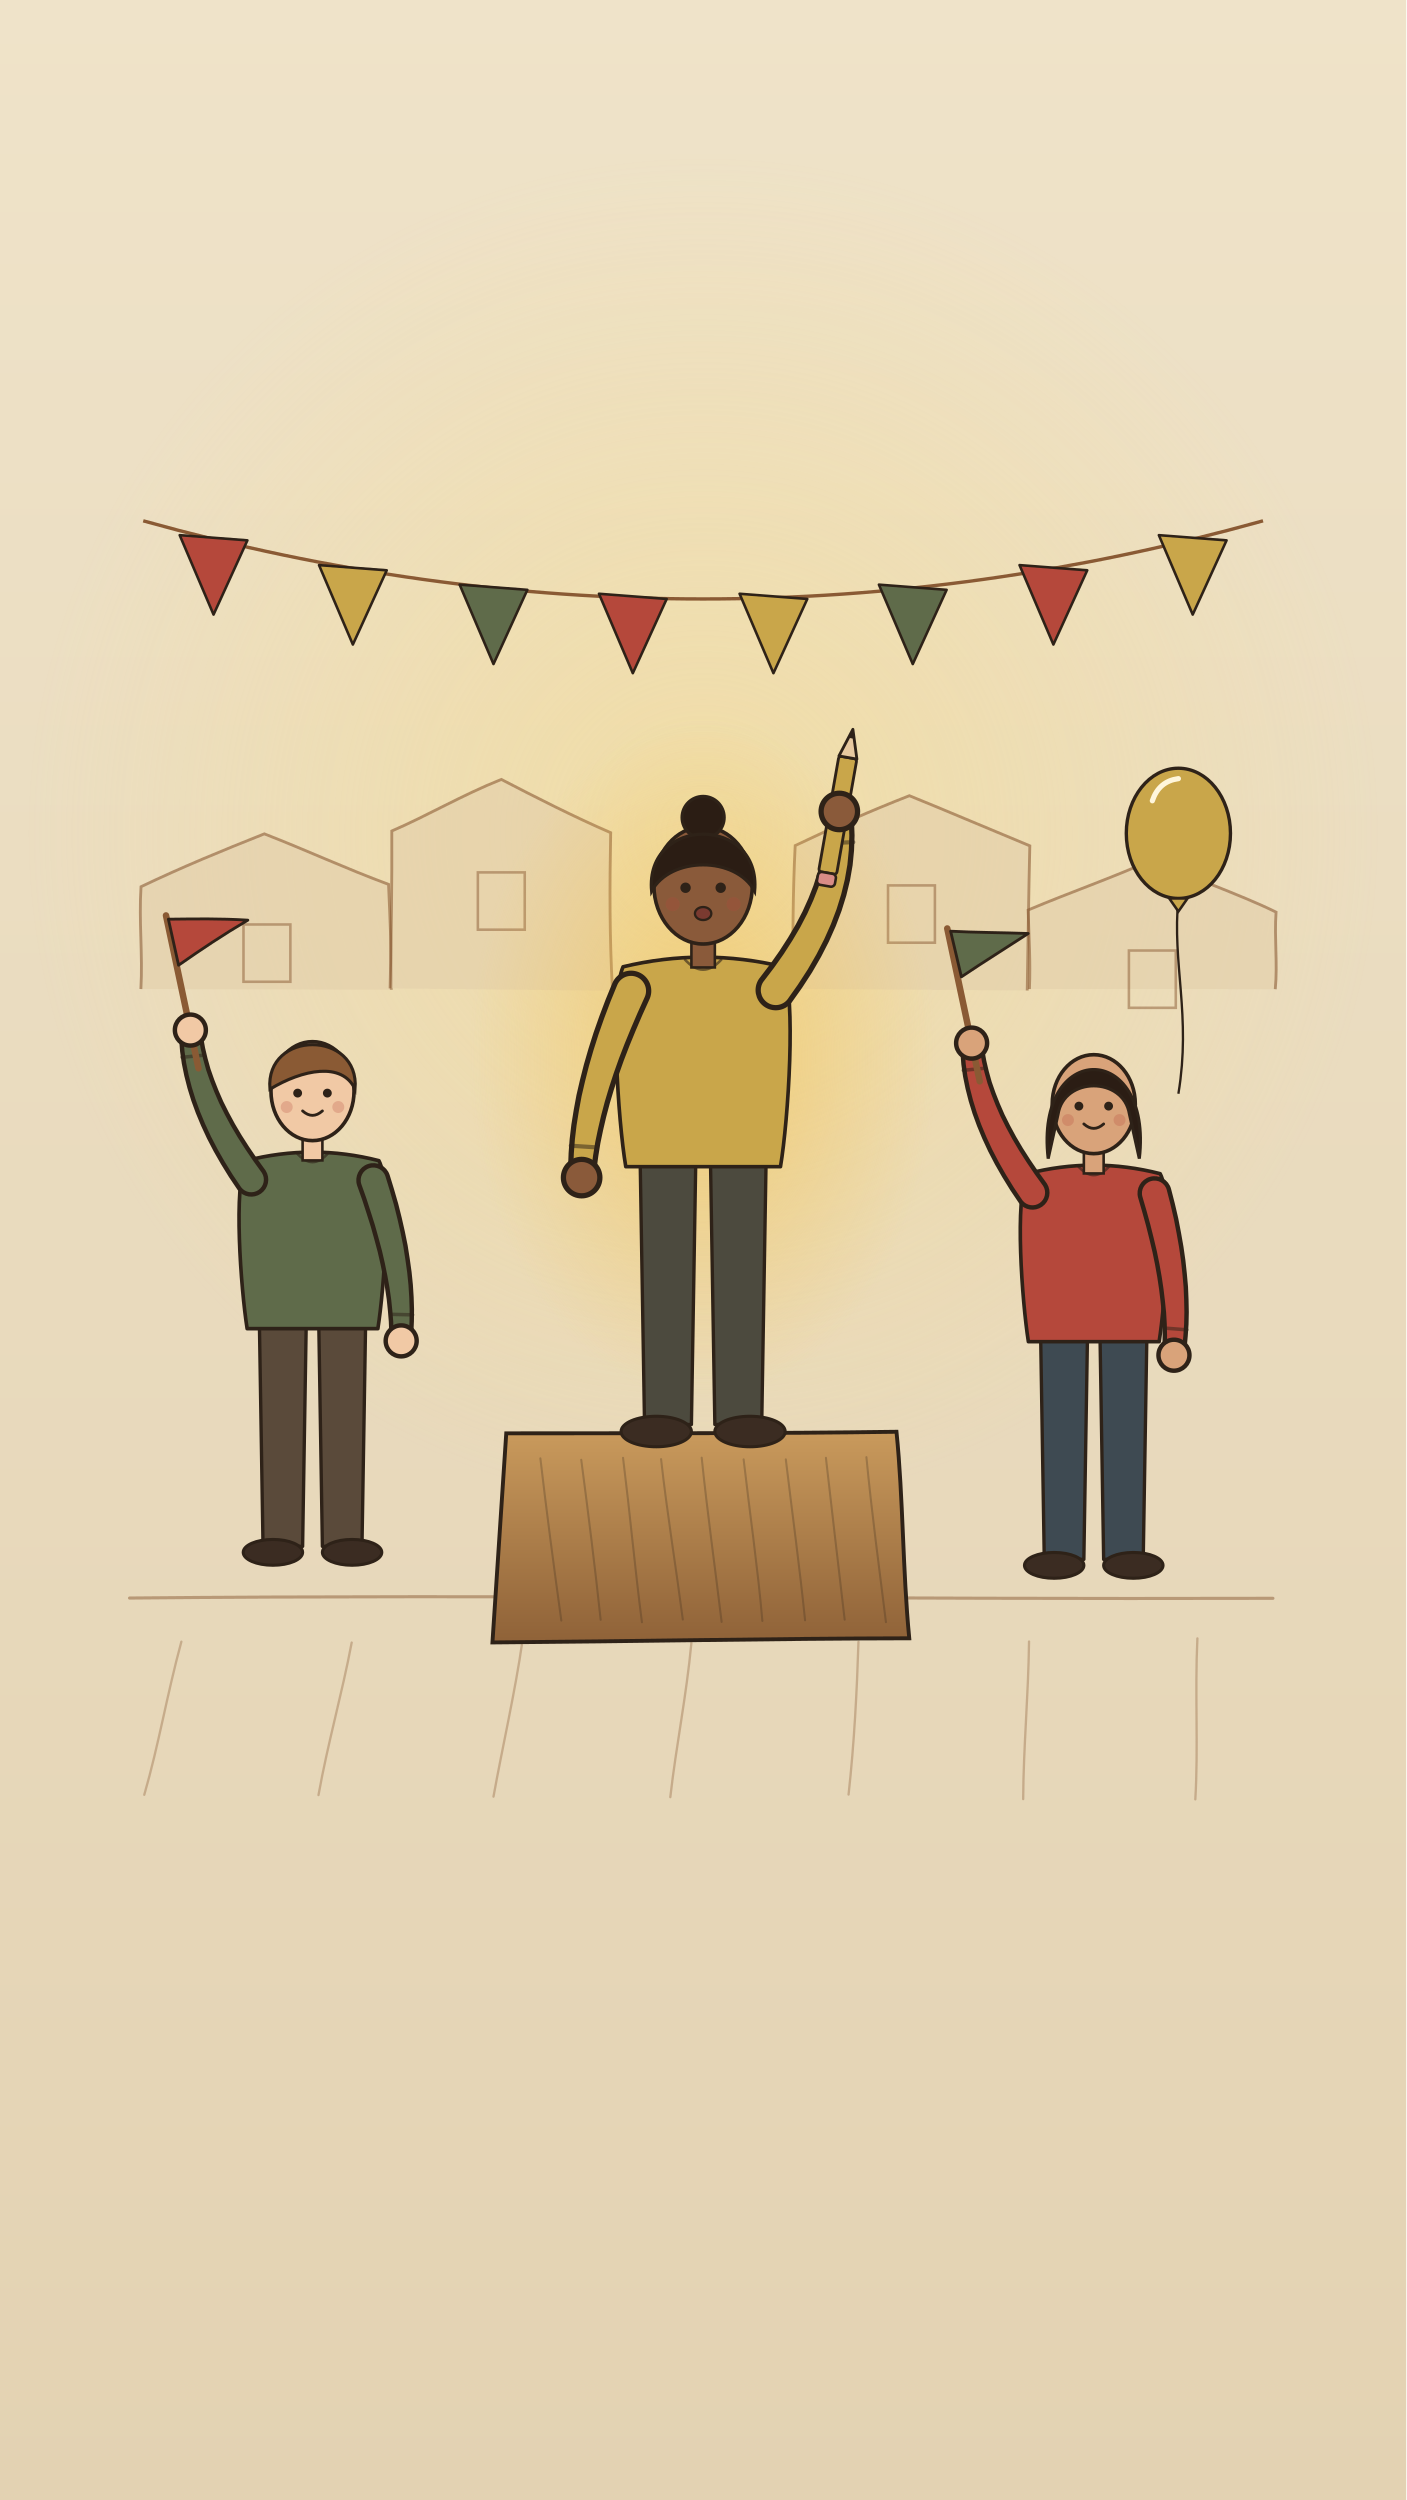
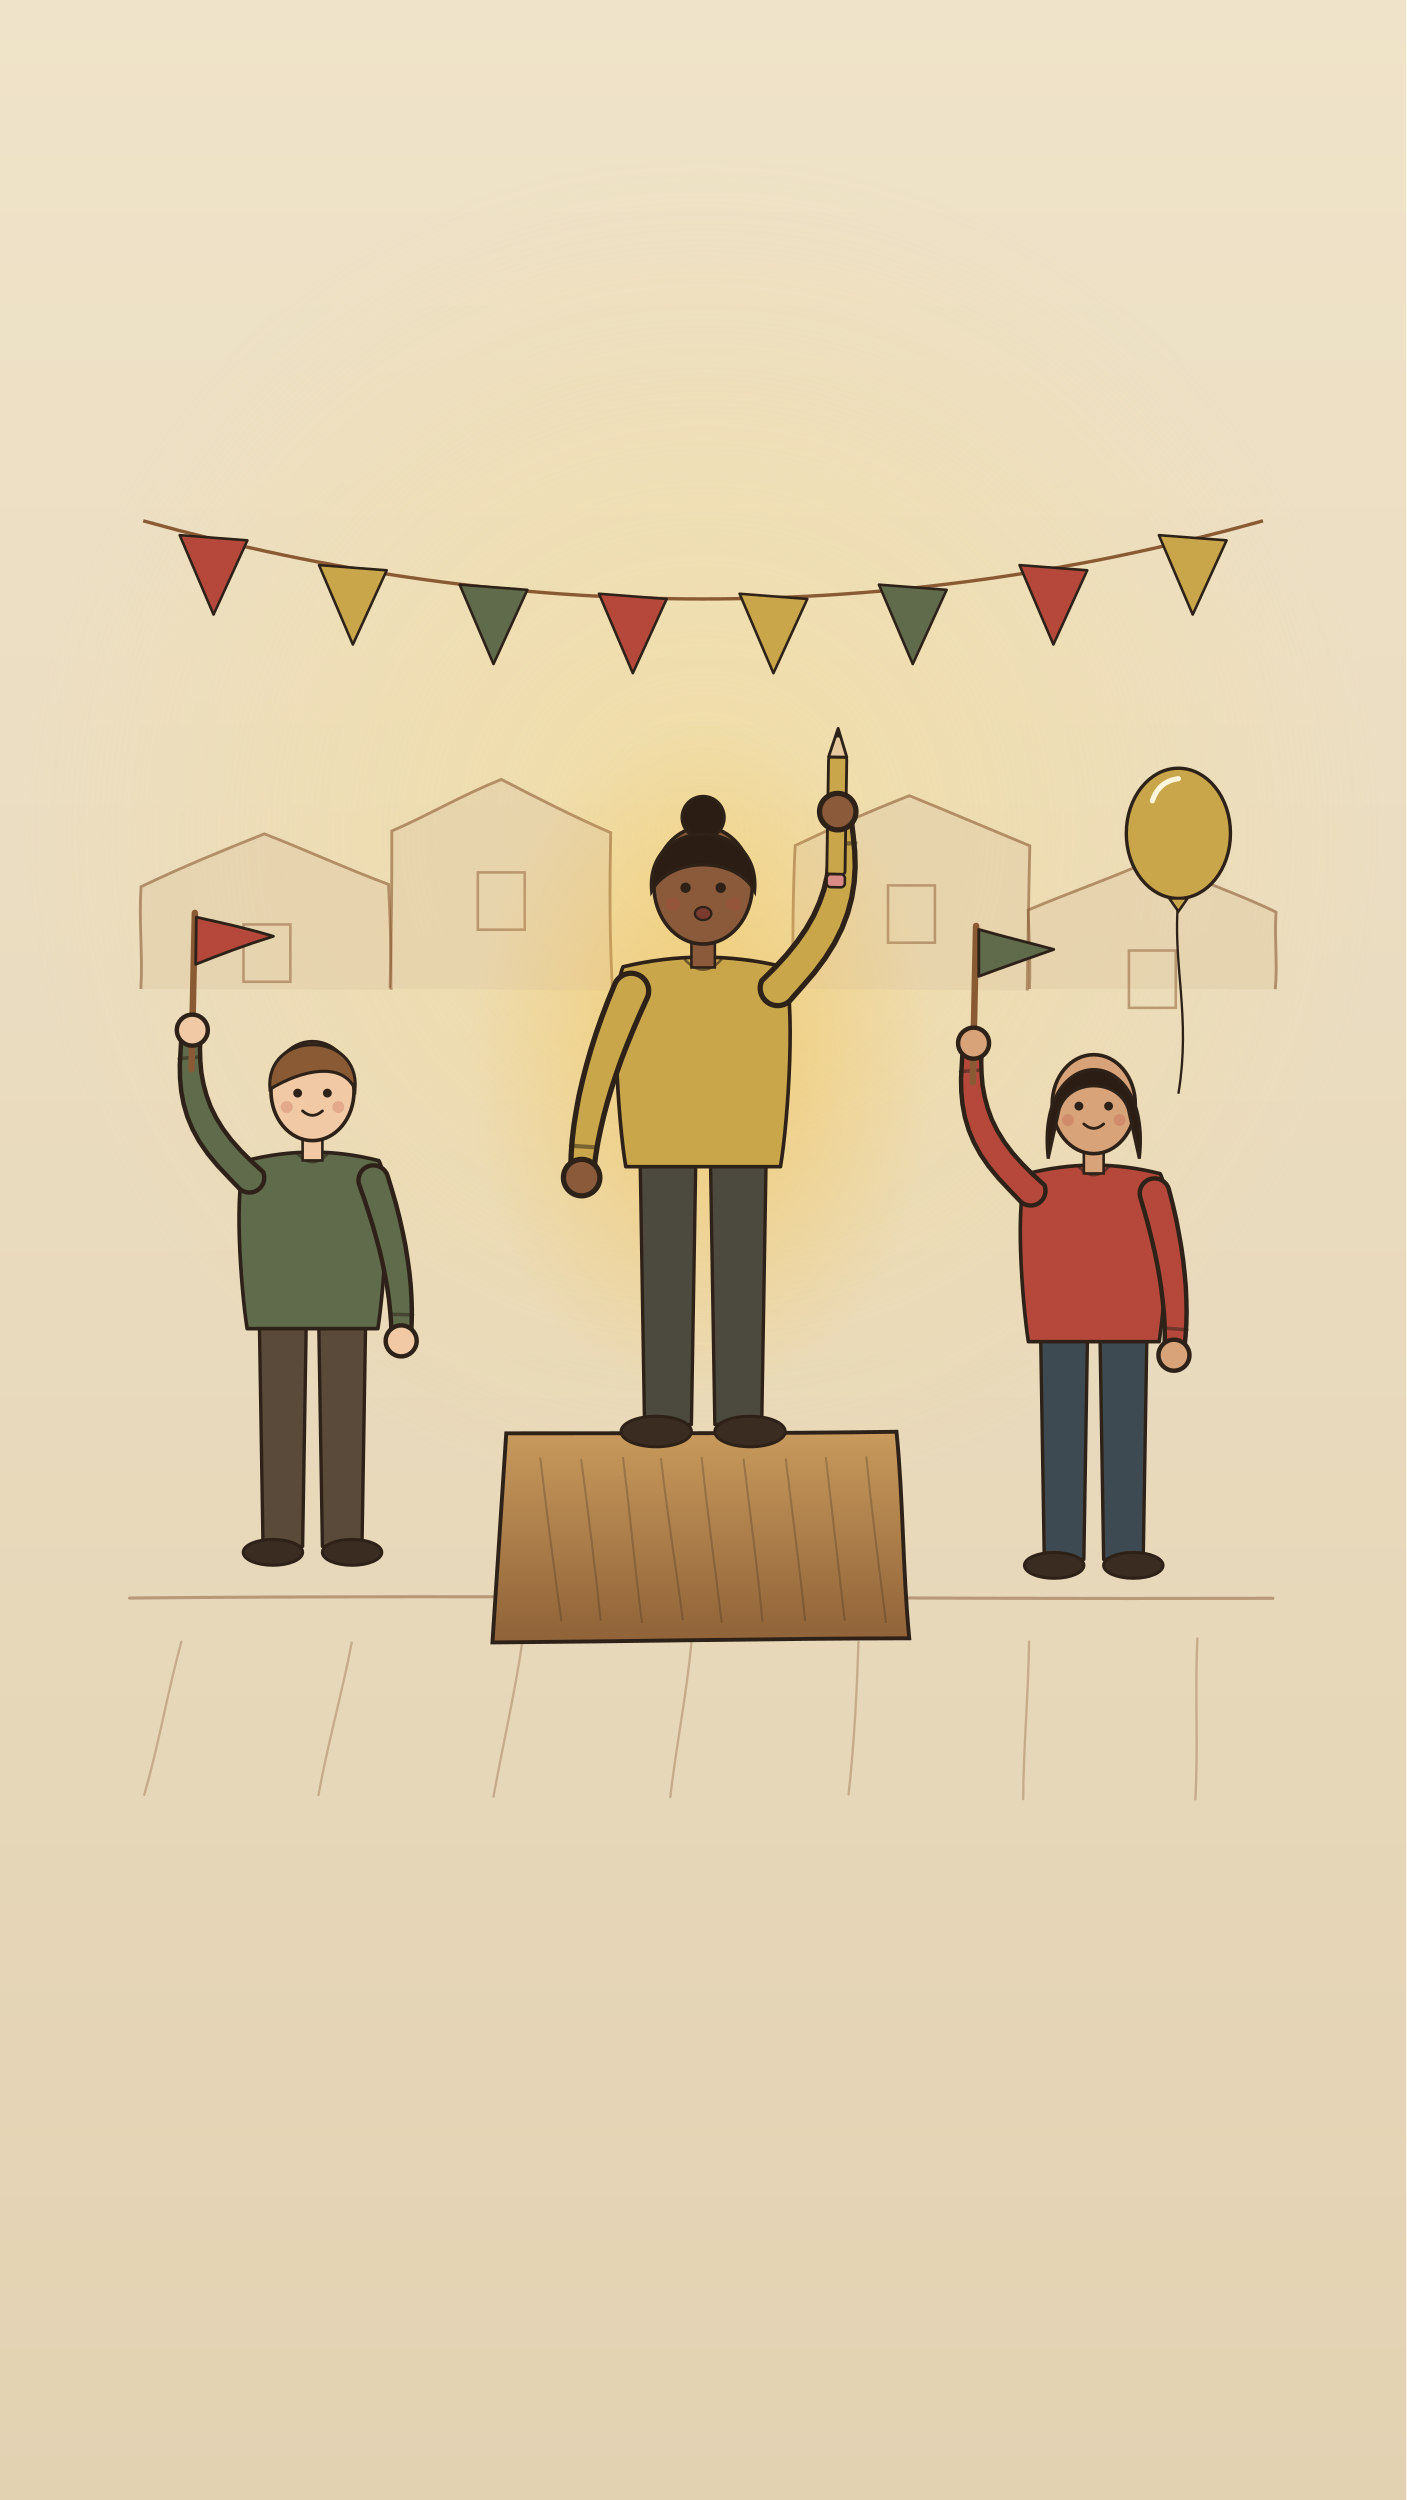
<svg xmlns="http://www.w3.org/2000/svg" viewBox="0 0 1080 1920" width="1080" height="1920">
  <defs>
    <linearGradient id="bg24" x1="0" y1="0" x2="0" y2="1">
      <stop offset="0" stop-color="#efe3c9" />
      <stop offset="1" stop-color="#e3d2b2" />
    </linearGradient>
    <radialGradient id="goldglow" cx="50%" cy="50%" r="50%">
      <stop offset="0" stop-color="#f2c14e" stop-opacity="0.6" />
      <stop offset="1" stop-color="#f2c14e" stop-opacity="0" />
    </radialGradient>
    <radialGradient id="sun24" cx="50%" cy="50%" r="50%">
      <stop offset="0" stop-color="#f6dc8a" stop-opacity="0.5" />
      <stop offset="1" stop-color="#f6dc8a" stop-opacity="0" />
    </radialGradient>
    <linearGradient id="pod24" x1="0" y1="0" x2="0" y2="1">
      <stop offset="0" stop-color="#c99a5c" />
      <stop offset="1" stop-color="#8f6238" />
    </linearGradient>
  </defs>
  <g id="bg-paper">
    <rect width="1080" height="1920" fill="url(#bg24)" />
  </g>
  <g id="bg-town">
    <circle cx="540" cy="640" r="520" fill="url(#sun24)" />
    <path d="M108.2,759.6 C109.7,732.5 106.6,707.7 108.3,681.0 C140.1,665.8 170.3,653.4 203.0,640.4 C235.2,652.9 265.4,667.0 298.4,679.2 C299.6,706.8 300.8,732.2 300.5,760.1" fill="#e2cfaa" stroke="#8a5a34" stroke-width="2.2" opacity=".6" />
    <rect x="187.0" y="710" width="36" height="44" fill="none" stroke="#8a5a34" stroke-width="2" opacity=".5" />
    <path d="M299.6,759.1 C300.5,717.9 301.1,676.6 300.9,638.2 C327.7,626.7 354.9,610.6 385.0,598.6 C411.0,612.1 441.4,627.6 469.0,639.5 C468.2,680.7 468.1,719.2 470.4,760.9" fill="#e2cfaa" stroke="#8a5a34" stroke-width="2.2" opacity=".6" />
    <rect x="367.0" y="670" width="36" height="44" fill="none" stroke="#8a5a34" stroke-width="2" opacity=".5" />
    <path d="M608.9,759.5 C608.8,723.3 608.9,685.0 610.7,649.4 C641.4,634.8 668.2,622.9 698.4,611.1 C731.1,624.4 759.2,636.5 790.9,649.6 C790.0,685.7 789.6,722.5 788.9,760.7" fill="#e2cfaa" stroke="#8a5a34" stroke-width="2.2" opacity=".6" />
    <rect x="682.0" y="680" width="36" height="44" fill="none" stroke="#8a5a34" stroke-width="2" opacity=".5" />
    <path d="M790.6,759.6 C791.5,738.0 790.2,719.8 789.6,698.9 C822.5,685.0 855.0,673.9 886.3,659.7 C915.8,675.1 950.1,685.8 980.0,700.5 C978.6,721.3 981.3,739.8 979.4,759.7" fill="#e2cfaa" stroke="#8a5a34" stroke-width="2.2" opacity=".6" />
    <rect x="867.0" y="730" width="36" height="44" fill="none" stroke="#8a5a34" stroke-width="2" opacity=".5" />
    <path d="M99.5,1227.3 C392.7,1224.5 683.8,1228.4 977.6,1227.5" fill="none" stroke="#8a5a34" stroke-width="2.4" stroke-linecap="round" opacity="0.5" />
    <path d="M139.3,1260.8 C128.1,1301.9 122.1,1339.3 110.8,1378.4" fill="none" stroke="#8a5a34" stroke-width="1.8" stroke-linecap="round" opacity="0.35" />
    <path d="M270.1,1261.5 C262.7,1300.8 251.9,1338.0 244.6,1378.6" fill="none" stroke="#8a5a34" stroke-width="1.8" stroke-linecap="round" opacity="0.35" />
    <path d="M401.2,1260.5 C395.7,1298.9 386.0,1341.1 379.0,1379.8" fill="none" stroke="#8a5a34" stroke-width="1.8" stroke-linecap="round" opacity="0.35" />
    <path d="M531.0,1261.7 C527.2,1302.3 519.3,1340.6 514.8,1380.2" fill="none" stroke="#8a5a34" stroke-width="1.8" stroke-linecap="round" opacity="0.35" />
    <path d="M659.3,1261.0 C658.1,1298.8 656.1,1338.5 651.7,1378.2" fill="none" stroke="#8a5a34" stroke-width="1.8" stroke-linecap="round" opacity="0.35" />
    <path d="M790.3,1260.7 C789.8,1302.3 786.0,1341.8 785.8,1381.7" fill="none" stroke="#8a5a34" stroke-width="1.8" stroke-linecap="round" opacity="0.35" />
    <path d="M919.6,1258.3 C917.6,1300.4 920.4,1342.0 918.0,1381.9" fill="none" stroke="#8a5a34" stroke-width="1.8" stroke-linecap="round" opacity="0.35" />
  </g>
  <path id="bunting-string" d="M110,400 Q540,520 970,400" fill="none" stroke="#8a5a34" stroke-width="2.6" />
  <g id="mv-flagwave-bunting" data-deg="3" data-pivot="138 464">
    <path d="M138,411 L190,415 L164,472Z" fill="#b5483b" stroke="#2e2218" stroke-width="2" stroke-linejoin="round" />
    <path d="M245,434 L297,438 L271,495Z" fill="#c9a64a" stroke="#2e2218" stroke-width="2" stroke-linejoin="round" />
    <path d="M353,449 L405,453 L379,510Z" fill="#5f6b4a" stroke="#2e2218" stroke-width="2" stroke-linejoin="round" />
    <path d="M460,456 L512,460 L486,517Z" fill="#b5483b" stroke="#2e2218" stroke-width="2" stroke-linejoin="round" />
    <path d="M568,456 L620,460 L594,517Z" fill="#c9a64a" stroke="#2e2218" stroke-width="2" stroke-linejoin="round" />
    <path d="M675,449 L727,453 L701,510Z" fill="#5f6b4a" stroke="#2e2218" stroke-width="2" stroke-linejoin="round" />
    <path d="M783,434 L835,438 L809,495Z" fill="#b5483b" stroke="#2e2218" stroke-width="2" stroke-linejoin="round" />
    <path d="M890,411 L942,415 L916,472Z" fill="#c9a64a" stroke="#2e2218" stroke-width="2" stroke-linejoin="round" />
  </g>
  <g id="podium-box">
    <path d="M388.8,1100.8 C487.1,1100.7 589.4,1101.0 688.5,1099.6 C693.7,1151.0 693.2,1205.5 698.3,1258.2 C593.2,1258.4 486.6,1260.6 378.2,1261.4Z" fill="url(#pod24)" stroke="#2e2218" stroke-width="3" />
    <g opacity="0.25">
      <path d="M415.0,1120.0 C419.7,1160.3 425.3,1202.9 431.1,1244.6" fill="none" stroke="#2e2218" stroke-width="1.6" stroke-linecap="round" opacity="1" />
      <path d="M446.4,1121.1 C451.9,1163.0 457.0,1203.7 461.3,1244.0" fill="none" stroke="#2e2218" stroke-width="1.6" stroke-linecap="round" opacity="1" />
      <path d="M478.5,1119.6 C483.8,1162.0 487.5,1203.5 493.0,1245.9" fill="none" stroke="#2e2218" stroke-width="1.6" stroke-linecap="round" opacity="1" />
      <path d="M507.7,1120.6 C512.4,1162.8 519.2,1203.8 524.4,1243.8" fill="none" stroke="#2e2218" stroke-width="1.6" stroke-linecap="round" opacity="1" />
      <path d="M538.9,1119.5 C543.2,1161.4 549.1,1203.3 554.2,1245.6" fill="none" stroke="#2e2218" stroke-width="1.6" stroke-linecap="round" opacity="1" />
      <path d="M571.1,1120.8 C575.9,1162.7 581.9,1203.4 585.5,1244.9" fill="none" stroke="#2e2218" stroke-width="1.6" stroke-linecap="round" opacity="1" />
      <path d="M603.5,1120.8 C608.5,1162.6 614.2,1204.1 618.3,1244.4" fill="none" stroke="#2e2218" stroke-width="1.6" stroke-linecap="round" opacity="1" />
      <path d="M634.3,1119.6 C638.9,1160.0 643.8,1202.2 648.7,1243.9" fill="none" stroke="#2e2218" stroke-width="1.6" stroke-linecap="round" opacity="1" />
      <path d="M665.4,1119.1 C669.5,1162.0 675.3,1204.7 680.4,1245.8" fill="none" stroke="#2e2218" stroke-width="1.6" stroke-linecap="round" opacity="1" />
    </g>
  </g>
  <g id="mv-breathe-person-lefty">
    <ellipse cx="540" cy="813" rx="180" ry="261" fill="url(#goldglow)" />
    <path d="M491.4,876.5 L495.0,1094.0 L531.0,1094.0 L534.6,876.5Z" fill="#4c4a3e" stroke="#2e2218" stroke-width="2.6" stroke-linejoin="round" />
    <ellipse cx="504.0" cy="1099.4" rx="27.0" ry="11.7" fill="#3b2c22" stroke="#2e2218" stroke-width="2.4" />
    <path d="M545.4,876.5 L549.0,1094.0 L585.0,1094.0 L588.6,876.5Z" fill="#4c4a3e" stroke="#2e2218" stroke-width="2.6" stroke-linejoin="round" />
    <ellipse cx="576.0" cy="1099.4" rx="27.0" ry="11.7" fill="#3b2c22" stroke="#2e2218" stroke-width="2.4" />
    <path d="M478.5,742.5 C468.5,765.5 474.5,860.0 480.6,896.0 L599.4,896.0 C605.5,860.0 611.5,765.5 601.5,742.5 Q540.0,727.7 478.5,742.5Z" fill="#c9a64a" stroke="#2e2218" stroke-width="2.8" stroke-linejoin="round" />
    <path d="M525.6,736.5 Q540.0,752.9 554.4,736.5" fill="none" stroke="#2e2218" stroke-width="2" opacity=".6" />
    <rect x="531.0" y="711.5" width="18.0" height="31.5" fill="#8a5a3a" stroke="#2e2218" stroke-width="2" />
    <ellipse cx="540" cy="680.0" rx="37.8" ry="45.0" fill="#8a5a3a" stroke="#2e2218" stroke-width="2.8" />
    <circle cx="540.0" cy="627.8" r="16.2" fill="#2b1d14" stroke="#2e2218" stroke-width="2.4" />
    <path d="M500.4,684.5 C495.0,626.0 585.0,626.0 579.6,684.5 C565.2,657.5 514.8,657.5 500.4,684.5Z" fill="#2b1d14" stroke="#2e2218" stroke-width="2.4" />
    <g id="mv-blink-lefty-eyes">
      <circle cx="526.5" cy="681.8" r="4.0" fill="#2e2218" />
      <circle cx="553.5" cy="681.8" r="4.0" fill="#2e2218" />
    </g>
    <ellipse cx="540.0" cy="701.6" rx="6.3" ry="5.0" fill="#7a3a30" stroke="#2e2218" stroke-width="1.8" />
    <circle cx="516.6" cy="694.4" r="5.4" fill="#b5483b" opacity=".25" />
    <circle cx="563.4" cy="694.4" r="5.4" fill="#b5483b" opacity=".25" />
    <g class="mv mv-limb-lefty-right-arm-1" data-pivot="484.6 761.0">
      <path d="M472.2,755.7 L467.0,768.4 L462.2,781.1 L457.8,793.6 L453.9,805.9 L450.4,818.0 L447.4,829.8 L444.7,841.4 L442.6,852.8 L440.8,864.0 L439.5,875.0 L438.7,885.7 L438.3,896.0 A9.0,9.0 0 0 0 456.2,897.4 L457.5,887.6 L459.1,877.7 L461.2,867.6 L463.6,857.3 L466.4,846.7 L469.6,836.0 L473.2,825.0 L477.2,813.7 L481.6,802.3 L486.4,790.6 L491.5,778.7 L497.1,766.3 A13.5,13.5 0 0 0 472.2,755.7Z" fill="#c9a64a" stroke="#2e2218" stroke-width="4.05" stroke-linejoin="round" />
      <path d="M438.4,879.9 L458.1,881.2" stroke="#2e2218" stroke-width="3.24" stroke-linecap="round" opacity=".5" />
      <circle cx="446.7" cy="904.4" r="14.0" fill="#8a5a3a" stroke="#2e2218" stroke-width="4.05" />
    </g>
    <g class="mv mv-limb-lefty-left-arm-1" data-pivot="595.4 761.0" data-amp="0">
-       <path d="M606.2,769.0 L614.4,757.4 L622.0,745.7 L628.8,733.9 L634.8,722.2 L640.0,710.5 L644.4,698.9 L648.0,687.3 L650.8,675.8 L652.8,664.3 L653.9,653.0 L654.3,641.7 L653.9,630.9 A9.0,9.0 0 0 0 635.9,630.9 L635.4,641.1 L634.3,650.9 L632.4,660.7 L629.9,670.6 L626.7,680.6 L622.8,690.6 L618.2,700.8 L612.9,711.0 L606.9,721.2 L600.2,731.6 L592.8,742.1 L584.5,753.0 A13.5,13.5 0 0 0 606.2,769.0Z" fill="#c9a64a" stroke="#2e2218" stroke-width="4.05" stroke-linejoin="round" />
-       <path d="M655.3,646.8 L635.5,647.5" stroke="#2e2218" stroke-width="3.24" stroke-linecap="round" opacity=".5" />
-       <g transform="translate(644.6 619.2) rotate(10.0)">
+       <path d="M606.20,769.00 L615.90,757.97 L625.39,746.99 L633.74,735.78 L640.81,724.49 L646.56,713.00 L650.97,701.40 L654.09,689.62 L655.99,677.78 L656.77,665.81 L656.45,653.97 L655.31,642.08 L653.79,629.48 A9.00,9.00 0 0 0 636.38,631.08 L637.31,641.83 L637.52,652.13 L636.82,662.38 L635.33,672.66 L632.87,682.95 L629.37,693.10 L624.79,703.31 L619.07,713.35 L612.22,723.23 L604.26,733.14 L595.25,743.03 L585.04,753.20 A13.50,13.50 0 0 0 606.20,769.00 Z" fill="#c9a64a" stroke="#2e2218" stroke-width="4.05" stroke-linejoin="round" />
+       <path d="M656.95,647.43 L638.24,648.54" stroke="#2e2218" stroke-width="3.24" stroke-linecap="round" opacity=".5" />
+       <g transform="translate(642.75 619.39) rotate(0.90)">
        <rect x="-7.0" y="-38.0" width="14" height="90" rx="2" fill="#c9a64a" stroke="#2e2218" stroke-width="2.2" />
        <path d="M-7.0,-38.0 L0,-60.0 L7.0,-38.0Z" fill="#e7c9a0" stroke="#2e2218" stroke-width="2.2" stroke-linejoin="round" />
        <path d="M-2.5,-53.0 L0,-60.0 L2.5,-53.0Z" fill="#2e2218" />
        <rect x="-7.0" y="52.0" width="14" height="10" rx="3" fill="#d98c86" stroke="#2e2218" stroke-width="2" />
      </g>
-       <circle cx="644.6" cy="623.2" r="14.0" fill="#8a5a3a" stroke="#2e2218" stroke-width="4.05" />
+       <circle cx="643.39" cy="623.34" r="14.0" fill="#8a5a3a" stroke="#2e2218" stroke-width="4.05" />
    </g>
  </g>
  <g id="mv-breathe-person-fan-left">
    <path d="M199.0,1003.0 L202.0,1187.6 L232.4,1187.6 L235.4,1003.0Z" fill="#5a4a3a" stroke="#2e2218" stroke-width="2.6" stroke-linejoin="round" />
    <ellipse cx="209.6" cy="1192.2" rx="22.8" ry="9.9" fill="#3b2c22" stroke="#2e2218" stroke-width="2.4" />
    <path d="M244.6,1003.0 L247.6,1187.6 L278.0,1187.6 L281.0,1003.0Z" fill="#5a4a3a" stroke="#2e2218" stroke-width="2.6" stroke-linejoin="round" />
    <ellipse cx="270.4" cy="1192.2" rx="22.8" ry="9.9" fill="#3b2c22" stroke="#2e2218" stroke-width="2.4" />
    <path d="M189.0,891.4 C179.0,910.2 185.0,990.0 189.8,1020.4 L290.2,1020.4 C295.0,990.0 301.0,910.2 291.0,891.4 Q240.0,878.3 189.0,891.4Z" fill="#5f6b4a" stroke="#2e2218" stroke-width="2.8" stroke-linejoin="round" />
    <path d="M227.8,885.4 Q240.0,899.6 252.2,885.4" fill="none" stroke="#2e2218" stroke-width="2" opacity=".6" />
    <rect x="232.4" y="864.6" width="15.2" height="26.6" fill="#f1c9a5" stroke="#2e2218" stroke-width="2" />
    <ellipse cx="240" cy="838.0" rx="31.9" ry="38.0" fill="#f1c9a5" stroke="#2e2218" stroke-width="2.8" />
    <path d="M207.3,836.5 C203.5,790.9 276.5,790.9 272.7,836.5 C262.8,815.2 232.4,821.3 207.3,836.5Z" fill="#8a5a34" stroke="#2e2218" stroke-width="2.4" />
    <g id="mv-blink-fan-left-eyes">
      <circle cx="228.6" cy="839.5" r="3.4" fill="#2e2218" />
      <circle cx="251.4" cy="839.5" r="3.4" fill="#2e2218" />
    </g>
    <path d="M232.4,853.2 Q240.0,860.0 247.6,853.2" fill="none" stroke="#2e2218" stroke-width="2.2" stroke-linecap="round" />
    <circle cx="220.2" cy="850.2" r="4.6" fill="#b5483b" opacity=".25" />
    <circle cx="259.8" cy="850.2" r="4.6" fill="#b5483b" opacity=".25" />
    <g class="mv mv-limb-fan-left-right-arm-1" data-pivot="193.3 906.4" data-amp="0">
-       <path d="M202.6,899.9 L195.9,890.6 L189.8,881.6 L184.1,872.7 L178.9,863.9 L174.2,855.2 L169.9,846.6 L166.2,838.1 L162.9,829.7 L160.0,821.4 L157.7,813.1 L155.8,805.0 L154.3,796.6 A7.6,7.6 0 0 0 139.3,798.6 L140.0,807.4 L141.3,816.6 L143.2,825.9 L145.6,835.3 L148.5,844.7 L152.0,854.3 L156.0,863.9 L160.5,873.6 L165.6,883.4 L171.2,893.2 L177.3,903.1 L183.9,912.9 A11.4,11.4 0 0 0 202.6,899.9Z" fill="#5f6b4a" stroke="#2e2218" stroke-width="3.42" stroke-linejoin="round" />
-       <path d="M156.5,810.4 L139.8,812.0" stroke="#2e2218" stroke-width="2.74" stroke-linecap="round" opacity=".5" />
-       <g transform="translate(146.2 791.1) rotate(-12.0)">
+       <path d="M202.10,900.11 L193.04,891.82 L184.92,883.69 L177.62,875.47 L171.34,867.13 L166.11,858.66 L161.82,850.05 L158.63,841.33 L156.26,832.54 L154.63,823.69 L153.85,814.75 L153.59,805.94 L153.86,796.79 A7.60,7.60 0 0 0 139.27,796.86 L138.64,807.98 L138.08,817.98 L138.25,828.02 L139.18,838.04 L141.01,847.90 L143.92,857.75 L147.94,867.35 L153.09,876.77 L159.48,886.02 L166.92,895.03 L175.30,903.95 L183.90,912.90 A11.40,11.40 0 0 0 202.10,900.11 Z" fill="#5f6b4a" stroke="#2e2218" stroke-width="3.42" stroke-linejoin="round" />
+       <path d="M153.22,811.80 L137.56,812.96" stroke="#2e2218" stroke-width="2.74" stroke-linecap="round" opacity=".5" />
+       <g transform="translate(147.70 791.14) rotate(1.24)">
        <path d="M0,30 L0,-90" stroke="#8a5a34" stroke-width="5" stroke-linecap="round" />
        <path d="M1.2,-86.8 C22.1,-82.6 39.4,-79.3 60.7,-73.4 C40.0,-66.5 20.1,-58.5 1.5,-50.6Z" fill="#b5483b" stroke="#2e2218" stroke-width="2.2" stroke-linejoin="round" />
      </g>
-       <circle cx="146.2" cy="791.1" r="11.9" fill="#f1c9a5" stroke="#2e2218" stroke-width="3.42" />
+       <circle cx="147.70" cy="791.14" r="11.9" fill="#f1c9a5" stroke="#2e2218" stroke-width="3.42" />
    </g>
    <g class="mv mv-limb-fan-left-left-arm-1" data-pivot="286.7 906.4">
      <path d="M275.9,910.0 L279.7,920.7 L283.1,931.2 L286.3,941.3 L289.1,951.3 L291.7,961.0 L293.9,970.6 L295.8,979.9 L297.4,988.9 L298.7,997.8 L299.6,1006.5 L300.3,1014.9 L300.6,1023.3 A7.6,7.6 0 0 0 315.8,1023.3 L316.2,1014.7 L316.3,1005.6 L316.0,996.3 L315.4,986.8 L314.4,977.0 L313.0,967.0 L311.4,956.8 L309.3,946.4 L306.9,935.8 L304.2,925.0 L301.0,913.9 L297.6,902.8 A11.4,11.4 0 0 0 275.9,910.0Z" fill="#5f6b4a" stroke="#2e2218" stroke-width="3.42" stroke-linejoin="round" />
      <path d="M300.2,1009.4 L316.9,1009.8" stroke="#2e2218" stroke-width="2.74" stroke-linecap="round" opacity=".5" />
      <circle cx="308.1" cy="1029.8" r="11.9" fill="#f1c9a5" stroke="#2e2218" stroke-width="3.42" />
    </g>
  </g>
  <g id="mv-breathe-person-fan-right">
    <path d="M799.0,1013.0 L802.0,1197.6 L832.4,1197.6 L835.4,1013.0Z" fill="#3e4a52" stroke="#2e2218" stroke-width="2.6" stroke-linejoin="round" />
    <ellipse cx="809.6" cy="1202.2" rx="22.8" ry="9.9" fill="#3b2c22" stroke="#2e2218" stroke-width="2.4" />
    <path d="M844.6,1013.0 L847.6,1197.6 L878.0,1197.6 L881.0,1013.0Z" fill="#3e4a52" stroke="#2e2218" stroke-width="2.6" stroke-linejoin="round" />
    <ellipse cx="870.4" cy="1202.2" rx="22.8" ry="9.9" fill="#3b2c22" stroke="#2e2218" stroke-width="2.4" />
    <path d="M789.0,901.4 C779.0,920.2 785.0,1000.0 789.8,1030.4 L890.2,1030.4 C895.0,1000.0 901.0,920.2 891.0,901.4 Q840.0,888.3 789.0,901.4Z" fill="#b5483b" stroke="#2e2218" stroke-width="2.8" stroke-linejoin="round" />
    <path d="M827.8,895.4 Q840.0,909.6 852.2,895.4" fill="none" stroke="#2e2218" stroke-width="2" opacity=".6" />
    <rect x="832.4" y="874.6" width="15.2" height="26.6" fill="#d9a37a" stroke="#2e2218" stroke-width="2" />
    <ellipse cx="840" cy="848.0" rx="31.9" ry="38.0" fill="#d9a37a" stroke="#2e2218" stroke-width="2.8" />
    <path d="M805.0,889.8 C794.4,798.6 885.6,798.6 875.0,889.8 L867.4,855.6 C862.8,826.7 817.2,826.7 812.6,855.6Z" fill="#2b1d14" stroke="#2e2218" stroke-width="2.4" />
    <g id="mv-blink-fan-right-eyes">
      <circle cx="828.6" cy="849.5" r="3.4" fill="#2e2218" />
      <circle cx="851.4" cy="849.5" r="3.4" fill="#2e2218" />
    </g>
    <path d="M832.4,863.2 Q840.0,870.0 847.6,863.2" fill="none" stroke="#2e2218" stroke-width="2.2" stroke-linecap="round" />
    <circle cx="820.2" cy="860.2" r="4.6" fill="#b5483b" opacity=".25" />
    <circle cx="859.8" cy="860.2" r="4.6" fill="#b5483b" opacity=".25" />
    <g class="mv mv-limb-fan-right-right-arm-1" data-pivot="793.3 916.4" data-amp="0">
-       <path d="M802.6,909.9 L795.9,900.6 L789.8,891.6 L784.1,882.7 L778.9,873.9 L774.2,865.2 L769.9,856.6 L766.2,848.1 L762.9,839.7 L760.0,831.4 L757.7,823.1 L755.8,815.0 L754.3,806.6 A7.6,7.6 0 0 0 739.3,808.6 L740.0,817.4 L741.3,826.6 L743.2,835.9 L745.6,845.3 L748.5,854.7 L752.0,864.3 L756.0,873.9 L760.5,883.6 L765.6,893.4 L771.2,903.2 L777.3,913.1 L783.9,922.9 A11.4,11.4 0 0 0 802.6,909.9Z" fill="#b5483b" stroke="#2e2218" stroke-width="3.42" stroke-linejoin="round" />
-       <path d="M756.5,820.4 L739.8,822.0" stroke="#2e2218" stroke-width="2.74" stroke-linecap="round" opacity=".5" />
-       <g transform="translate(746.2 801.1) rotate(-12.0)">
+       <path d="M802.10,910.11 L793.04,901.82 L784.92,893.69 L777.62,885.47 L771.34,877.13 L766.11,868.66 L761.82,860.05 L758.63,851.33 L756.26,842.54 L754.63,833.69 L753.85,824.75 L753.59,815.94 L753.86,806.79 A7.60,7.60 0 0 0 739.27,806.86 L738.64,817.98 L738.08,827.98 L738.25,838.02 L739.18,848.04 L741.01,857.90 L743.92,867.75 L747.94,877.35 L753.09,886.77 L759.48,896.02 L766.92,905.03 L775.30,913.95 L783.90,922.90 A11.40,11.40 0 0 0 802.10,910.11 Z" fill="#b5483b" stroke="#2e2218" stroke-width="3.42" stroke-linejoin="round" />
+       <path d="M753.22,821.80 L737.56,822.96" stroke="#2e2218" stroke-width="2.74" stroke-linecap="round" opacity=".5" />
+       <g transform="translate(747.70 801.14) rotate(1.24)">
        <path d="M0,30 L0,-90" stroke="#8a5a34" stroke-width="5" stroke-linecap="round" />
        <path d="M2.1,-87.4 C19.9,-82.6 40.8,-78.1 60.0,-73.3 C41.4,-66.1 22.2,-59.2 2.9,-51.4Z" fill="#5f6b4a" stroke="#2e2218" stroke-width="2.2" stroke-linejoin="round" />
      </g>
-       <circle cx="746.2" cy="801.1" r="11.9" fill="#d9a37a" stroke="#2e2218" stroke-width="3.42" />
+       <circle cx="747.70" cy="801.14" r="11.9" fill="#d9a37a" stroke="#2e2218" stroke-width="3.42" />
    </g>
    <g class="mv mv-limb-fan-right-left-arm-1" data-pivot="886.7 916.4">
      <path d="M875.7,919.4 L878.9,930.4 L881.8,940.9 L884.4,951.3 L886.8,961.4 L888.8,971.2 L890.5,980.8 L891.9,990.2 L893.0,999.4 L893.9,1008.3 L894.4,1017.0 L894.6,1025.5 L894.5,1033.8 A7.6,7.6 0 0 0 909.7,1034.7 L910.5,1026.0 L911.1,1017.0 L911.3,1007.7 L911.1,998.1 L910.7,988.4 L909.8,978.3 L908.7,968.1 L907.2,957.6 L905.3,946.8 L903.2,935.9 L900.6,924.7 L897.7,913.4 A11.4,11.4 0 0 0 875.7,919.4Z" fill="#b5483b" stroke="#2e2218" stroke-width="3.42" stroke-linejoin="round" />
      <path d="M894.8,1020.0 L911.5,1021.3" stroke="#2e2218" stroke-width="2.74" stroke-linecap="round" opacity=".5" />
      <circle cx="901.6" cy="1040.8" r="11.9" fill="#d9a37a" stroke="#2e2218" stroke-width="3.42" />
    </g>
  </g>
  <g id="mv-ascend-balloon" data-dist="140">
    <path d="M905,690 C900,740 915,780 905,840" fill="none" stroke="#2e2218" stroke-width="1.8" />
    <ellipse cx="905" cy="640" rx="40" ry="50" fill="#c9a64a" stroke="#2e2218" stroke-width="2.6" />
    <path d="M898,690 L912,690 L905,700Z" fill="#c9a64a" stroke="#2e2218" stroke-width="2" />
    <path d="M885,615 Q890,600 905,598" fill="none" stroke="#fff6dc" stroke-width="4" stroke-linecap="round" />
  </g>
</svg>
